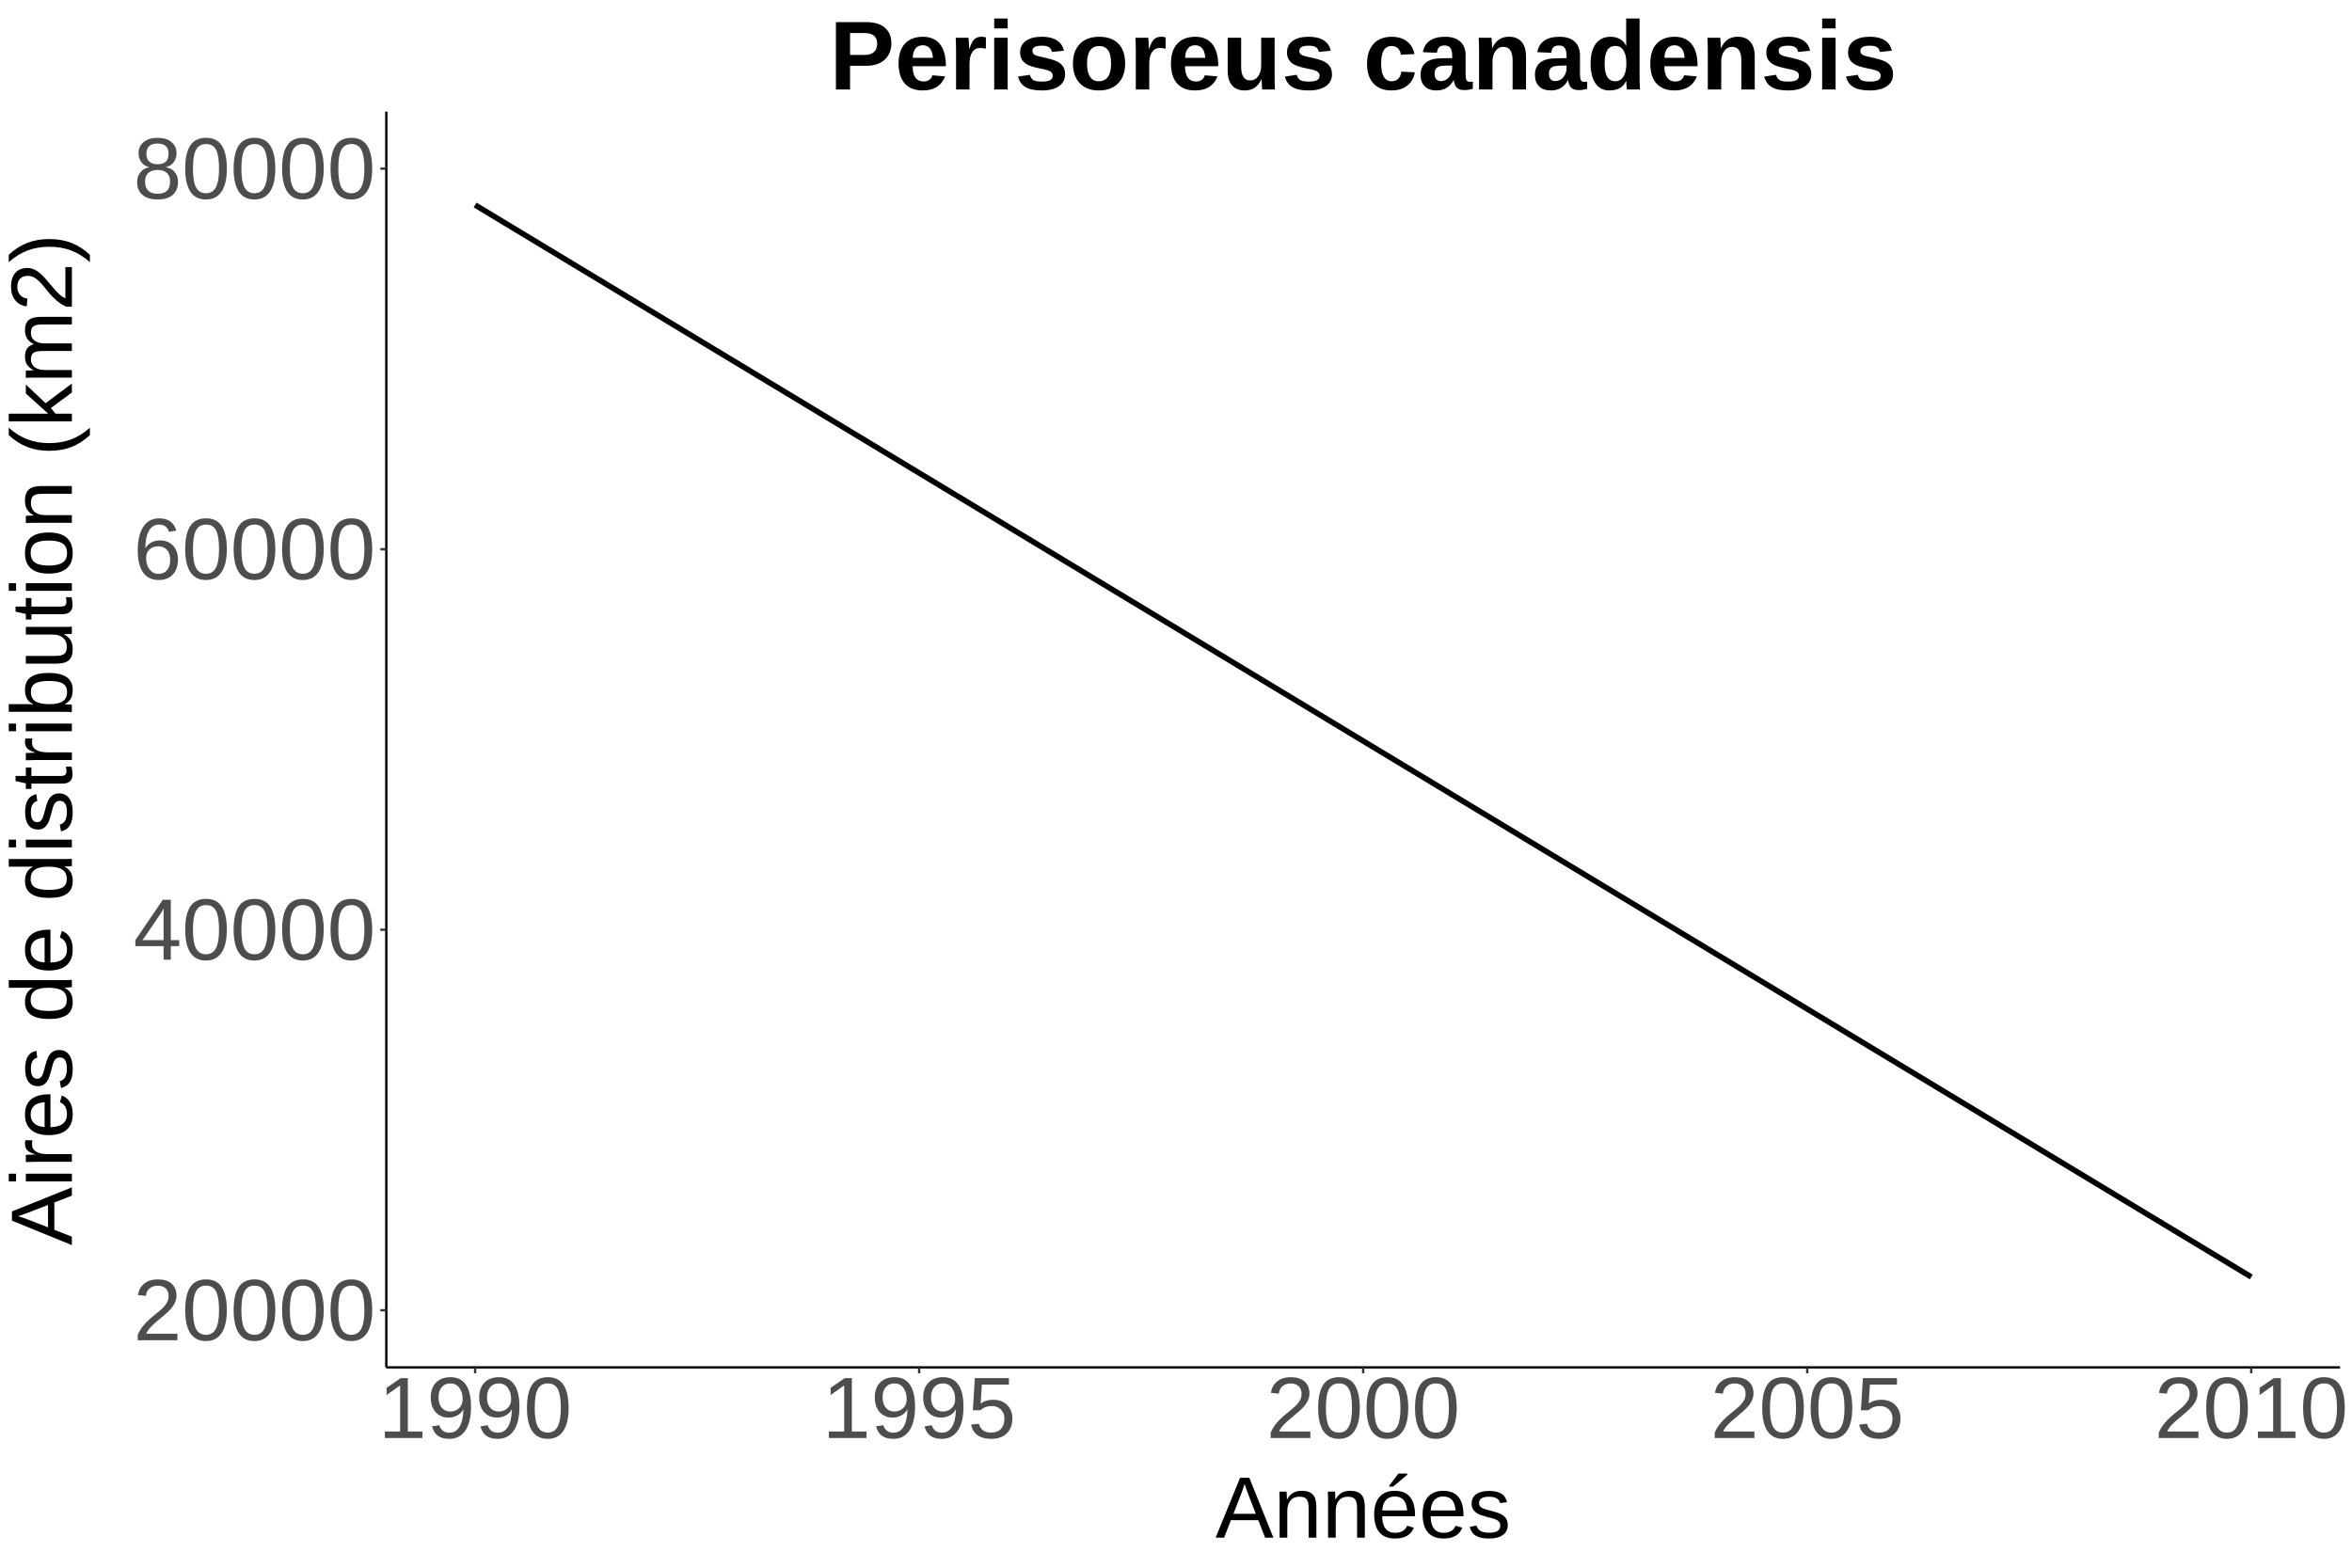
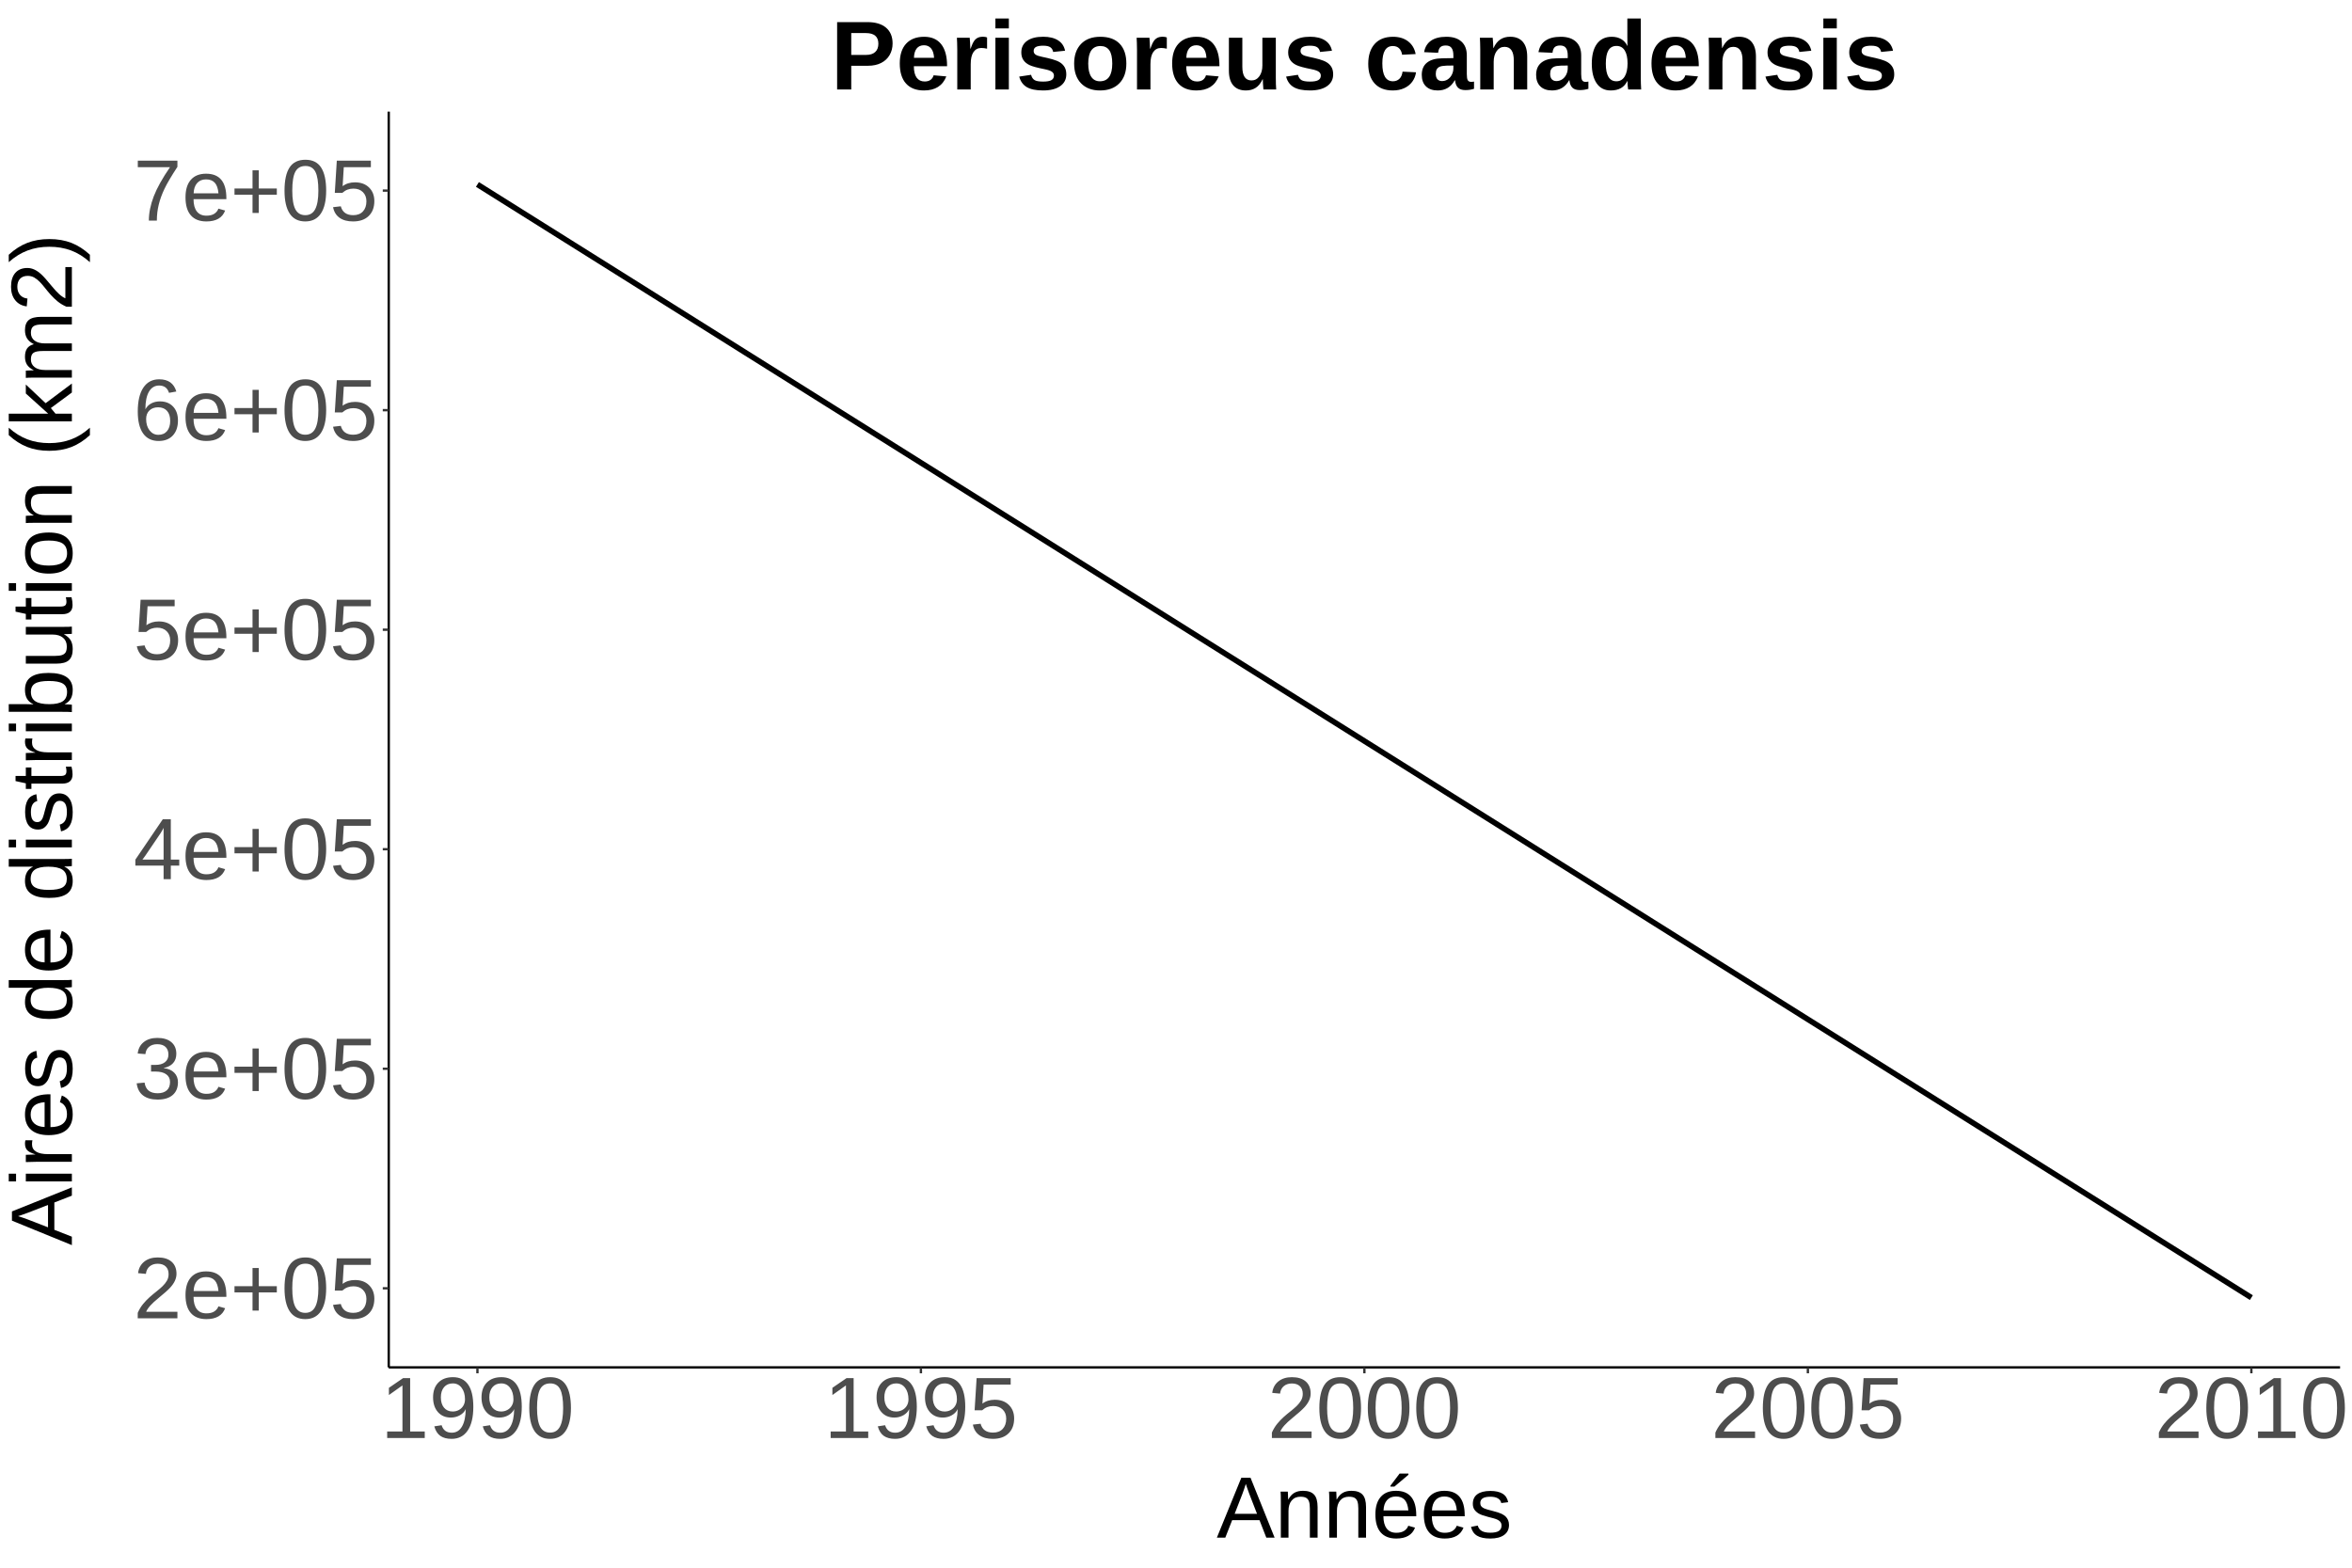
<svg xmlns="http://www.w3.org/2000/svg" viewBox="0 0 1080.00 720.00">
  <defs>
    <style type="text/css">
    line, polyline, polygon, path, rect, circle {
      fill: none;
      stroke: #000000;
      stroke-linecap: round;
      stroke-linejoin: round;
      stroke-miterlimit: 10.00;
    }
  </style>
  </defs>
  <rect width="100%" height="100%" style="stroke: none; fill: #FFFFFF;" />
  <rect x="0.00" y="0.00" width="1080.00" height="720.00" style="stroke-width: 1.07; stroke: #FFFFFF; fill: #FFFFFF;" />
  <defs>
-     <clipPath id="cpMTc3LjM5fDEwNzQuNTJ8NjI3Ljk5fDUxLjI2">
-       <rect x="177.39" y="51.26" width="897.13" height="576.73" />
+     <clipPath id="cpMTc4LjUwfDEwNzQuNTJ8NjI3Ljk5fDUxLjI2">
+       <rect x="178.50" y="51.26" width="896.02" height="576.73" />
    </clipPath>
  </defs>
-   <rect x="177.39" y="51.26" width="897.13" height="576.73" style="stroke-width: 1.07; stroke: none; fill: #FFFFFF;" clip-path="url(#cpMTc3LjM5fDEwNzQuNTJ8NjI3Ljk5fDUxLjI2)" />
-   <polyline points="218.17,94.15 258.94,118.77 299.72,143.38 340.50,168.00 381.28,192.62 422.06,217.23 462.84,241.85 503.62,266.47 544.40,291.08 585.17,315.70 625.95,340.32 666.73,364.93 707.51,389.55 748.29,414.17 789.07,438.78 829.85,463.40 870.63,488.02 911.41,512.63 952.18,537.25 992.96,561.87 1033.74,586.48 " style="stroke-width: 2.56; stroke-linecap: butt;" clip-path="url(#cpMTc3LjM5fDEwNzQuNTJ8NjI3Ljk5fDUxLjI2)" />
+   <rect x="178.50" y="51.26" width="896.02" height="576.73" style="stroke-width: 1.07; stroke: none; fill: #FFFFFF;" clip-path="url(#cpMTc4LjUwfDEwNzQuNTJ8NjI3Ljk5fDUxLjI2)" />
+   <polyline points="219.23,84.71 259.96,110.27 300.68,135.83 341.41,161.40 382.14,186.96 422.87,212.53 463.60,238.09 504.33,263.65 545.05,289.22 585.78,314.78 626.51,340.34 667.24,365.91 707.97,391.47 748.70,417.03 789.42,442.60 830.15,468.16 870.88,493.72 911.61,519.29 952.34,544.85 993.06,570.42 1033.79,595.98 " style="stroke-width: 2.56; stroke-linecap: butt;" clip-path="url(#cpMTc4LjUwfDEwNzQuNTJ8NjI3Ljk5fDUxLjI2)" />
  <defs>
    <clipPath id="cpMC4wMHwxMDgwLjAwfDcyMC4wMHwwLjAw">
      <rect x="0.00" y="0.00" width="1080.00" height="720.00" />
    </clipPath>
  </defs>
-   <polyline points="177.39,627.99 177.39,51.26 " style="stroke-width: 1.07; stroke-linecap: butt;" clip-path="url(#cpMC4wMHwxMDgwLjAwfDcyMC4wMHwwLjAw)" />
+   <polyline points="178.50,627.99 178.50,51.26 " style="stroke-width: 1.07; stroke-linecap: butt;" clip-path="url(#cpMC4wMHwxMDgwLjAwfDcyMC4wMHwwLjAw)" />
  <g clip-path="url(#cpMC4wMHwxMDgwLjAwfDcyMC4wMHwwLjAw)">
-     <text x="61.23" y="615.53" style="font-size: 40.00px; fill: #4D4D4D; font-family: Liberation Sans;" textLength="111.23px" lengthAdjust="spacingAndGlyphs">20000</text>
+     <text x="61.23" y="605.45" style="font-size: 40.00px; fill: #4D4D4D; font-family: Liberation Sans;" textLength="112.34px" lengthAdjust="spacingAndGlyphs">2e+05</text>
  </g>
  <g clip-path="url(#cpMC4wMHwxMDgwLjAwfDcyMC4wMHwwLjAw)">
-     <text x="61.23" y="440.76" style="font-size: 40.00px; fill: #4D4D4D; font-family: Liberation Sans;" textLength="111.23px" lengthAdjust="spacingAndGlyphs">40000</text>
+     <text x="61.23" y="504.62" style="font-size: 40.00px; fill: #4D4D4D; font-family: Liberation Sans;" textLength="112.34px" lengthAdjust="spacingAndGlyphs">3e+05</text>
  </g>
  <g clip-path="url(#cpMC4wMHwxMDgwLjAwfDcyMC4wMHwwLjAw)">
-     <text x="61.23" y="266.00" style="font-size: 40.00px; fill: #4D4D4D; font-family: Liberation Sans;" textLength="111.23px" lengthAdjust="spacingAndGlyphs">60000</text>
+     <text x="61.23" y="403.79" style="font-size: 40.00px; fill: #4D4D4D; font-family: Liberation Sans;" textLength="112.34px" lengthAdjust="spacingAndGlyphs">4e+05</text>
  </g>
  <g clip-path="url(#cpMC4wMHwxMDgwLjAwfDcyMC4wMHwwLjAw)">
-     <text x="61.23" y="91.23" style="font-size: 40.00px; fill: #4D4D4D; font-family: Liberation Sans;" textLength="111.23px" lengthAdjust="spacingAndGlyphs">80000</text>
-   </g>
-   <polyline points="174.65,601.77 177.39,601.77 " style="stroke-width: 1.07; stroke: #333333; stroke-linecap: butt;" clip-path="url(#cpMC4wMHwxMDgwLjAwfDcyMC4wMHwwLjAw)" />
-   <polyline points="174.65,427.00 177.39,427.00 " style="stroke-width: 1.07; stroke: #333333; stroke-linecap: butt;" clip-path="url(#cpMC4wMHwxMDgwLjAwfDcyMC4wMHwwLjAw)" />
-   <polyline points="174.65,252.24 177.39,252.24 " style="stroke-width: 1.07; stroke: #333333; stroke-linecap: butt;" clip-path="url(#cpMC4wMHwxMDgwLjAwfDcyMC4wMHwwLjAw)" />
-   <polyline points="174.65,77.47 177.39,77.47 " style="stroke-width: 1.07; stroke: #333333; stroke-linecap: butt;" clip-path="url(#cpMC4wMHwxMDgwLjAwfDcyMC4wMHwwLjAw)" />
-   <polyline points="177.39,627.99 1074.52,627.99 " style="stroke-width: 1.07; stroke-linecap: butt;" clip-path="url(#cpMC4wMHwxMDgwLjAwfDcyMC4wMHwwLjAw)" />
-   <polyline points="218.17,630.73 218.17,627.99 " style="stroke-width: 1.07; stroke: #333333; stroke-linecap: butt;" clip-path="url(#cpMC4wMHwxMDgwLjAwfDcyMC4wMHwwLjAw)" />
-   <polyline points="422.06,630.73 422.06,627.99 " style="stroke-width: 1.07; stroke: #333333; stroke-linecap: butt;" clip-path="url(#cpMC4wMHwxMDgwLjAwfDcyMC4wMHwwLjAw)" />
-   <polyline points="625.95,630.73 625.95,627.99 " style="stroke-width: 1.07; stroke: #333333; stroke-linecap: butt;" clip-path="url(#cpMC4wMHwxMDgwLjAwfDcyMC4wMHwwLjAw)" />
-   <polyline points="829.85,630.73 829.85,627.99 " style="stroke-width: 1.07; stroke: #333333; stroke-linecap: butt;" clip-path="url(#cpMC4wMHwxMDgwLjAwfDcyMC4wMHwwLjAw)" />
-   <polyline points="1033.74,630.73 1033.74,627.99 " style="stroke-width: 1.07; stroke: #333333; stroke-linecap: butt;" clip-path="url(#cpMC4wMHwxMDgwLjAwfDcyMC4wMHwwLjAw)" />
-   <g clip-path="url(#cpMC4wMHwxMDgwLjAwfDcyMC4wMHwwLjAw)">
-     <text x="173.67" y="660.44" style="font-size: 40.00px; fill: #4D4D4D; font-family: Liberation Sans;" textLength="88.98px" lengthAdjust="spacingAndGlyphs">1990</text>
+     <text x="61.23" y="302.97" style="font-size: 40.00px; fill: #4D4D4D; font-family: Liberation Sans;" textLength="112.34px" lengthAdjust="spacingAndGlyphs">5e+05</text>
  </g>
  <g clip-path="url(#cpMC4wMHwxMDgwLjAwfDcyMC4wMHwwLjAw)">
-     <text x="377.57" y="660.44" style="font-size: 40.00px; fill: #4D4D4D; font-family: Liberation Sans;" textLength="88.98px" lengthAdjust="spacingAndGlyphs">1995</text>
+     <text x="61.23" y="202.14" style="font-size: 40.00px; fill: #4D4D4D; font-family: Liberation Sans;" textLength="112.34px" lengthAdjust="spacingAndGlyphs">6e+05</text>
  </g>
  <g clip-path="url(#cpMC4wMHwxMDgwLjAwfDcyMC4wMHwwLjAw)">
-     <text x="581.46" y="660.44" style="font-size: 40.00px; fill: #4D4D4D; font-family: Liberation Sans;" textLength="88.98px" lengthAdjust="spacingAndGlyphs">2000</text>
+     <text x="61.23" y="101.31" style="font-size: 40.00px; fill: #4D4D4D; font-family: Liberation Sans;" textLength="112.34px" lengthAdjust="spacingAndGlyphs">7e+05</text>
+   </g>
+   <polyline points="175.76,591.69 178.50,591.69 " style="stroke-width: 1.07; stroke: #333333; stroke-linecap: butt;" clip-path="url(#cpMC4wMHwxMDgwLjAwfDcyMC4wMHwwLjAw)" />
+   <polyline points="175.76,490.86 178.50,490.86 " style="stroke-width: 1.07; stroke: #333333; stroke-linecap: butt;" clip-path="url(#cpMC4wMHwxMDgwLjAwfDcyMC4wMHwwLjAw)" />
+   <polyline points="175.76,390.03 178.50,390.03 " style="stroke-width: 1.07; stroke: #333333; stroke-linecap: butt;" clip-path="url(#cpMC4wMHwxMDgwLjAwfDcyMC4wMHwwLjAw)" />
+   <polyline points="175.76,289.21 178.50,289.21 " style="stroke-width: 1.07; stroke: #333333; stroke-linecap: butt;" clip-path="url(#cpMC4wMHwxMDgwLjAwfDcyMC4wMHwwLjAw)" />
+   <polyline points="175.76,188.38 178.50,188.38 " style="stroke-width: 1.07; stroke: #333333; stroke-linecap: butt;" clip-path="url(#cpMC4wMHwxMDgwLjAwfDcyMC4wMHwwLjAw)" />
+   <polyline points="175.76,87.55 178.50,87.55 " style="stroke-width: 1.07; stroke: #333333; stroke-linecap: butt;" clip-path="url(#cpMC4wMHwxMDgwLjAwfDcyMC4wMHwwLjAw)" />
+   <polyline points="178.50,627.99 1074.52,627.99 " style="stroke-width: 1.07; stroke-linecap: butt;" clip-path="url(#cpMC4wMHwxMDgwLjAwfDcyMC4wMHwwLjAw)" />
+   <polyline points="219.23,630.73 219.23,627.99 " style="stroke-width: 1.07; stroke: #333333; stroke-linecap: butt;" clip-path="url(#cpMC4wMHwxMDgwLjAwfDcyMC4wMHwwLjAw)" />
+   <polyline points="422.87,630.73 422.87,627.99 " style="stroke-width: 1.07; stroke: #333333; stroke-linecap: butt;" clip-path="url(#cpMC4wMHwxMDgwLjAwfDcyMC4wMHwwLjAw)" />
+   <polyline points="626.51,630.73 626.51,627.99 " style="stroke-width: 1.07; stroke: #333333; stroke-linecap: butt;" clip-path="url(#cpMC4wMHwxMDgwLjAwfDcyMC4wMHwwLjAw)" />
+   <polyline points="830.15,630.73 830.15,627.99 " style="stroke-width: 1.07; stroke: #333333; stroke-linecap: butt;" clip-path="url(#cpMC4wMHwxMDgwLjAwfDcyMC4wMHwwLjAw)" />
+   <polyline points="1033.79,630.73 1033.79,627.99 " style="stroke-width: 1.07; stroke: #333333; stroke-linecap: butt;" clip-path="url(#cpMC4wMHwxMDgwLjAwfDcyMC4wMHwwLjAw)" />
+   <g clip-path="url(#cpMC4wMHwxMDgwLjAwfDcyMC4wMHwwLjAw)">
+     <text x="174.74" y="660.44" style="font-size: 40.00px; fill: #4D4D4D; font-family: Liberation Sans;" textLength="88.98px" lengthAdjust="spacingAndGlyphs">1990</text>
  </g>
  <g clip-path="url(#cpMC4wMHwxMDgwLjAwfDcyMC4wMHwwLjAw)">
-     <text x="785.36" y="660.44" style="font-size: 40.00px; fill: #4D4D4D; font-family: Liberation Sans;" textLength="88.98px" lengthAdjust="spacingAndGlyphs">2005</text>
+     <text x="378.38" y="660.44" style="font-size: 40.00px; fill: #4D4D4D; font-family: Liberation Sans;" textLength="88.98px" lengthAdjust="spacingAndGlyphs">1995</text>
  </g>
  <g clip-path="url(#cpMC4wMHwxMDgwLjAwfDcyMC4wMHwwLjAw)">
-     <text x="989.25" y="660.44" style="font-size: 40.00px; fill: #4D4D4D; font-family: Liberation Sans;" textLength="88.98px" lengthAdjust="spacingAndGlyphs">2010</text>
+     <text x="582.02" y="660.44" style="font-size: 40.00px; fill: #4D4D4D; font-family: Liberation Sans;" textLength="88.98px" lengthAdjust="spacingAndGlyphs">2000</text>
  </g>
  <g clip-path="url(#cpMC4wMHwxMDgwLjAwfDcyMC4wMHwwLjAw)">
-     <text x="558.12" y="706.22" style="font-size: 40.00px; font-family: Liberation Sans;" textLength="135.66px" lengthAdjust="spacingAndGlyphs">Années</text>
+     <text x="785.66" y="660.44" style="font-size: 40.00px; fill: #4D4D4D; font-family: Liberation Sans;" textLength="88.98px" lengthAdjust="spacingAndGlyphs">2005</text>
+   </g>
+   <g clip-path="url(#cpMC4wMHwxMDgwLjAwfDcyMC4wMHwwLjAw)">
+     <text x="989.30" y="660.44" style="font-size: 40.00px; fill: #4D4D4D; font-family: Liberation Sans;" textLength="88.98px" lengthAdjust="spacingAndGlyphs">2010</text>
+   </g>
+   <g clip-path="url(#cpMC4wMHwxMDgwLjAwfDcyMC4wMHwwLjAw)">
+     <text x="558.68" y="706.22" style="font-size: 40.00px; font-family: Liberation Sans;" textLength="135.66px" lengthAdjust="spacingAndGlyphs">Années</text>
  </g>
  <g clip-path="url(#cpMC4wMHwxMDgwLjAwfDcyMC4wMHwwLjAw)">
    <text transform="translate(33.00,571.93) rotate(-90)" style="font-size: 40.00px; font-family: Liberation Sans;" textLength="464.61px" lengthAdjust="spacingAndGlyphs">Aires de distribution (km2)</text>
  </g>
  <g clip-path="url(#cpMC4wMHwxMDgwLjAwfDcyMC4wMHwwLjAw)">
-     <text x="380.83" y="41.11" style="font-size: 45.00px; font-weight: bold; font-family: Liberation Sans;" textLength="490.25px" lengthAdjust="spacingAndGlyphs">Perisoreus canadensis</text>
+     <text x="381.38" y="41.11" style="font-size: 45.00px; font-weight: bold; font-family: Liberation Sans;" textLength="490.25px" lengthAdjust="spacingAndGlyphs">Perisoreus canadensis</text>
  </g>
</svg>
